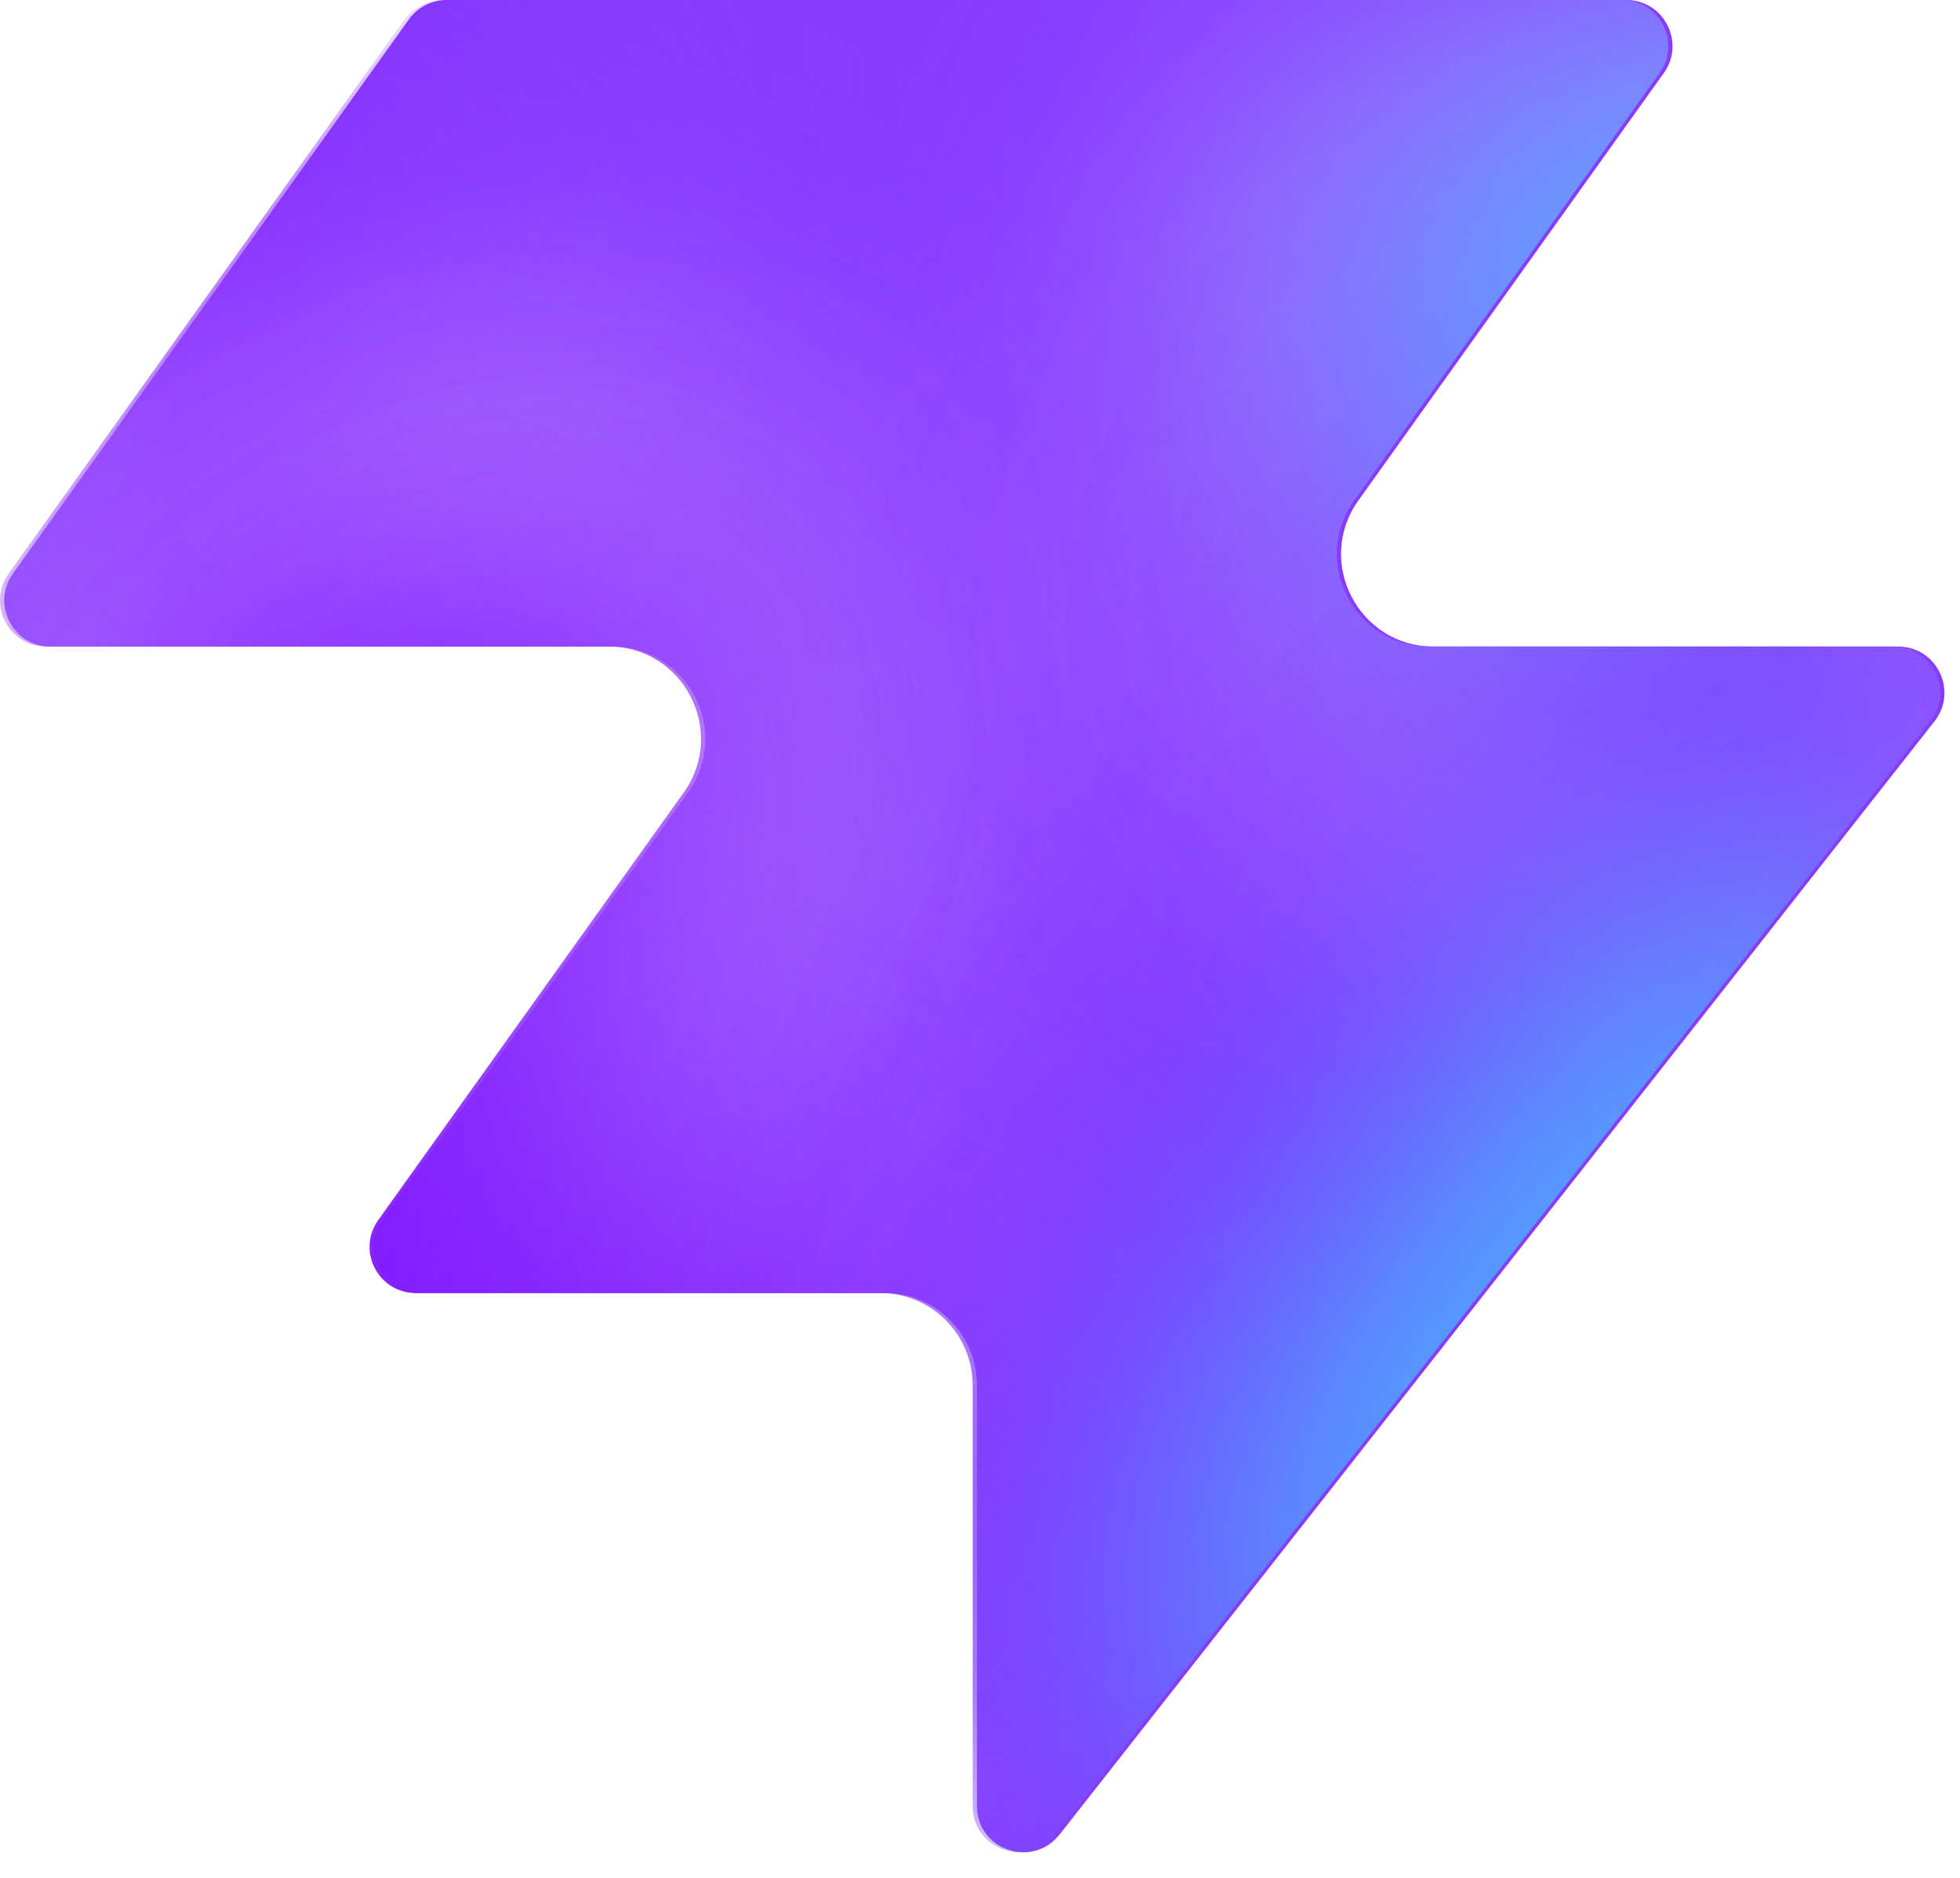
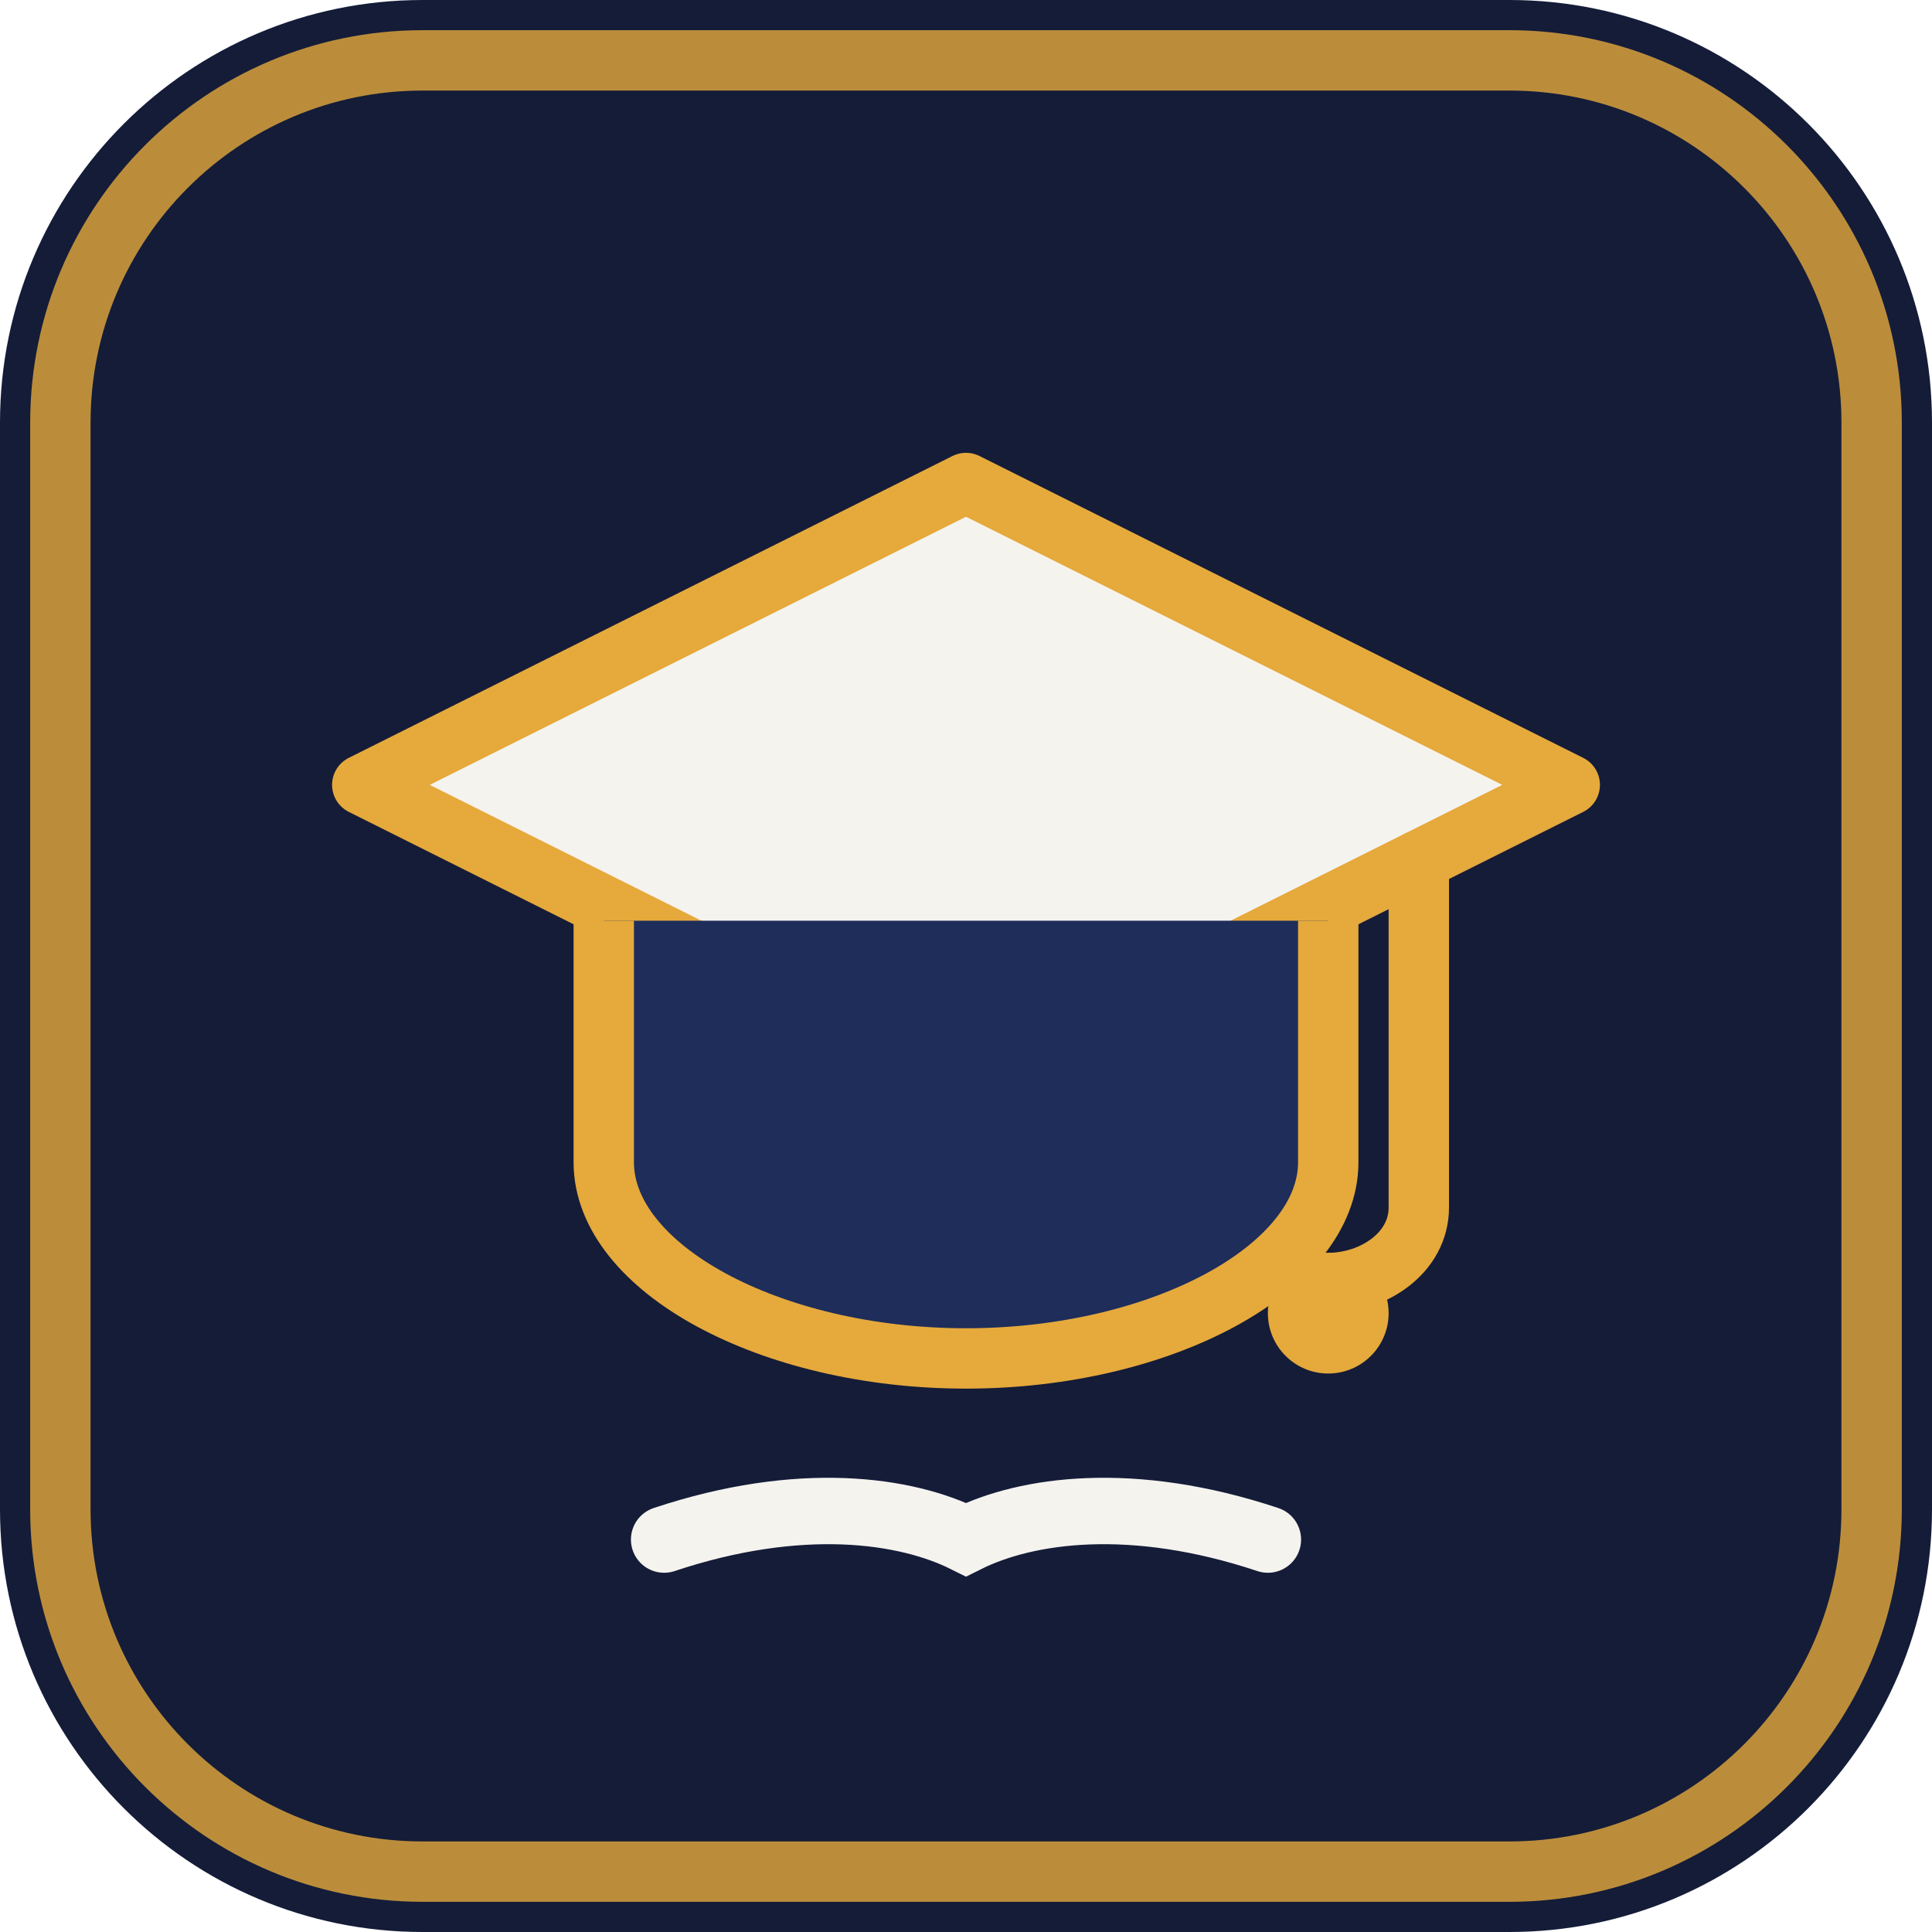
- <svg xmlns="http://www.w3.org/2000/svg" width="48" height="46" fill="none" viewBox="0 0 48 46">
-   <path fill="#863bff" d="M25.946 44.938c-.664.845-2.021.375-2.021-.698V33.937a2.26 2.26 0 0 0-2.262-2.262H10.287c-.92 0-1.456-1.04-.92-1.788l7.48-10.471c1.07-1.497 0-3.578-1.842-3.578H1.237c-.92 0-1.456-1.04-.92-1.788L10.013.474c.214-.297.556-.474.92-.474h28.894c.92 0 1.456 1.04.92 1.788l-7.48 10.471c-1.07 1.498 0 3.579 1.842 3.579h11.377c.943 0 1.473 1.088.89 1.83L25.947 44.94z" style="fill:#863bff;fill:color(display-p3 .525 .23 1);fill-opacity:1" />
-   <mask id="a" width="48" height="46" x="0" y="0" maskUnits="userSpaceOnUse" style="mask-type:alpha">
-     <path fill="#000" d="M25.842 44.938c-.664.844-2.021.375-2.021-.698V33.937a2.26 2.26 0 0 0-2.262-2.262H10.183c-.92 0-1.456-1.04-.92-1.788l7.48-10.471c1.07-1.498 0-3.579-1.842-3.579H1.133c-.92 0-1.456-1.04-.92-1.787L9.91.473c.214-.297.556-.474.92-.474h28.894c.92 0 1.456 1.04.92 1.788l-7.48 10.471c-1.07 1.498 0 3.578 1.842 3.578h11.377c.943 0 1.473 1.088.89 1.832L25.843 44.94z" style="fill:#000;fill-opacity:1" />
-   </mask>
-   <g mask="url(#a)">
-     <g filter="url(#b)">
-       <ellipse cx="5.508" cy="14.704" fill="#ede6ff" rx="5.508" ry="14.704" style="fill:#ede6ff;fill:color(display-p3 .927 .903 1);fill-opacity:1" transform="matrix(.00324 1 1 -.00324 -4.47 31.516)" />
-     </g>
-     <g filter="url(#c)">
-       <ellipse cx="10.399" cy="29.851" fill="#ede6ff" rx="10.399" ry="29.851" style="fill:#ede6ff;fill:color(display-p3 .927 .903 1);fill-opacity:1" transform="matrix(.00324 1 1 -.00324 -39.328 7.883)" />
-     </g>
-     <g filter="url(#d)">
-       <ellipse cx="5.508" cy="30.487" fill="#7e14ff" rx="5.508" ry="30.487" style="fill:#7e14ff;fill:color(display-p3 .492 .077 1);fill-opacity:1" transform="rotate(89.814 -25.913 -14.639)scale(1 -1)" />
-     </g>
-     <g filter="url(#e)">
-       <ellipse cx="5.508" cy="30.599" fill="#7e14ff" rx="5.508" ry="30.599" style="fill:#7e14ff;fill:color(display-p3 .492 .077 1);fill-opacity:1" transform="rotate(89.814 -32.644 -3.334)scale(1 -1)" />
-     </g>
-     <g filter="url(#f)">
-       <ellipse cx="5.508" cy="30.599" fill="#7e14ff" rx="5.508" ry="30.599" style="fill:#7e14ff;fill:color(display-p3 .492 .077 1);fill-opacity:1" transform="matrix(.00324 1 1 -.00324 -34.34 30.47)" />
-     </g>
-     <g filter="url(#g)">
-       <ellipse cx="14.072" cy="22.078" fill="#ede6ff" rx="14.072" ry="22.078" style="fill:#ede6ff;fill:color(display-p3 .927 .903 1);fill-opacity:1" transform="rotate(93.35 24.506 48.493)scale(-1 1)" />
-     </g>
-     <g filter="url(#h)">
-       <ellipse cx="3.47" cy="21.501" fill="#7e14ff" rx="3.47" ry="21.501" style="fill:#7e14ff;fill:color(display-p3 .492 .077 1);fill-opacity:1" transform="rotate(89.009 28.708 47.59)scale(-1 1)" />
-     </g>
-     <g filter="url(#i)">
-       <ellipse cx="3.47" cy="21.501" fill="#7e14ff" rx="3.47" ry="21.501" style="fill:#7e14ff;fill:color(display-p3 .492 .077 1);fill-opacity:1" transform="rotate(89.009 28.708 47.59)scale(-1 1)" />
-     </g>
-     <g filter="url(#j)">
-       <ellipse cx=".387" cy="8.972" fill="#7e14ff" rx="4.407" ry="29.108" style="fill:#7e14ff;fill:color(display-p3 .492 .077 1);fill-opacity:1" transform="rotate(39.51 .387 8.972)" />
-     </g>
-     <g filter="url(#k)">
-       <ellipse cx="47.523" cy="-6.092" fill="#7e14ff" rx="4.407" ry="29.108" style="fill:#7e14ff;fill:color(display-p3 .492 .077 1);fill-opacity:1" transform="rotate(37.892 47.523 -6.092)" />
-     </g>
-     <g filter="url(#l)">
-       <ellipse cx="41.412" cy="6.333" fill="#47bfff" rx="5.971" ry="9.665" style="fill:#47bfff;fill:color(display-p3 .28 .748 1);fill-opacity:1" transform="rotate(37.892 41.412 6.333)" />
-     </g>
-     <g filter="url(#m)">
-       <ellipse cx="-1.879" cy="38.332" fill="#7e14ff" rx="4.407" ry="29.108" style="fill:#7e14ff;fill:color(display-p3 .492 .077 1);fill-opacity:1" transform="rotate(37.892 -1.88 38.332)" />
-     </g>
-     <g filter="url(#n)">
-       <ellipse cx="-1.879" cy="38.332" fill="#7e14ff" rx="4.407" ry="29.108" style="fill:#7e14ff;fill:color(display-p3 .492 .077 1);fill-opacity:1" transform="rotate(37.892 -1.88 38.332)" />
-     </g>
-     <g filter="url(#o)">
-       <ellipse cx="35.651" cy="29.907" fill="#7e14ff" rx="4.407" ry="29.108" style="fill:#7e14ff;fill:color(display-p3 .492 .077 1);fill-opacity:1" transform="rotate(37.892 35.651 29.907)" />
-     </g>
-     <g filter="url(#p)">
-       <ellipse cx="38.418" cy="32.4" fill="#47bfff" rx="5.971" ry="15.297" style="fill:#47bfff;fill:color(display-p3 .28 .748 1);fill-opacity:1" transform="rotate(37.892 38.418 32.4)" />
-     </g>
-   </g>
-   <defs>
-     <filter id="b" width="60.045" height="41.654" x="-19.77" y="16.149" color-interpolation-filters="sRGB" filterUnits="userSpaceOnUse">
-       <feFlood flood-opacity="0" result="BackgroundImageFix" />
-       <feBlend in="SourceGraphic" in2="BackgroundImageFix" result="shape" />
-       <feGaussianBlur result="effect1_foregroundBlur_2002_17158" stdDeviation="7.659" />
-     </filter>
-     <filter id="c" width="90.34" height="51.437" x="-54.613" y="-7.533" color-interpolation-filters="sRGB" filterUnits="userSpaceOnUse">
-       <feFlood flood-opacity="0" result="BackgroundImageFix" />
-       <feBlend in="SourceGraphic" in2="BackgroundImageFix" result="shape" />
-       <feGaussianBlur result="effect1_foregroundBlur_2002_17158" stdDeviation="7.659" />
-     </filter>
-     <filter id="d" width="79.355" height="29.4" x="-49.64" y="2.03" color-interpolation-filters="sRGB" filterUnits="userSpaceOnUse">
-       <feFlood flood-opacity="0" result="BackgroundImageFix" />
-       <feBlend in="SourceGraphic" in2="BackgroundImageFix" result="shape" />
-       <feGaussianBlur result="effect1_foregroundBlur_2002_17158" stdDeviation="4.596" />
-     </filter>
-     <filter id="e" width="79.579" height="29.4" x="-45.045" y="20.029" color-interpolation-filters="sRGB" filterUnits="userSpaceOnUse">
-       <feFlood flood-opacity="0" result="BackgroundImageFix" />
-       <feBlend in="SourceGraphic" in2="BackgroundImageFix" result="shape" />
-       <feGaussianBlur result="effect1_foregroundBlur_2002_17158" stdDeviation="4.596" />
-     </filter>
-     <filter id="f" width="79.579" height="29.4" x="-43.513" y="21.178" color-interpolation-filters="sRGB" filterUnits="userSpaceOnUse">
-       <feFlood flood-opacity="0" result="BackgroundImageFix" />
-       <feBlend in="SourceGraphic" in2="BackgroundImageFix" result="shape" />
-       <feGaussianBlur result="effect1_foregroundBlur_2002_17158" stdDeviation="4.596" />
-     </filter>
-     <filter id="g" width="74.749" height="58.852" x="15.756" y="-17.901" color-interpolation-filters="sRGB" filterUnits="userSpaceOnUse">
-       <feFlood flood-opacity="0" result="BackgroundImageFix" />
-       <feBlend in="SourceGraphic" in2="BackgroundImageFix" result="shape" />
-       <feGaussianBlur result="effect1_foregroundBlur_2002_17158" stdDeviation="7.659" />
-     </filter>
-     <filter id="h" width="61.377" height="25.362" x="23.548" y="2.284" color-interpolation-filters="sRGB" filterUnits="userSpaceOnUse">
-       <feFlood flood-opacity="0" result="BackgroundImageFix" />
-       <feBlend in="SourceGraphic" in2="BackgroundImageFix" result="shape" />
-       <feGaussianBlur result="effect1_foregroundBlur_2002_17158" stdDeviation="4.596" />
-     </filter>
-     <filter id="i" width="61.377" height="25.362" x="23.548" y="2.284" color-interpolation-filters="sRGB" filterUnits="userSpaceOnUse">
-       <feFlood flood-opacity="0" result="BackgroundImageFix" />
-       <feBlend in="SourceGraphic" in2="BackgroundImageFix" result="shape" />
-       <feGaussianBlur result="effect1_foregroundBlur_2002_17158" stdDeviation="4.596" />
-     </filter>
-     <filter id="j" width="56.045" height="63.649" x="-27.636" y="-22.853" color-interpolation-filters="sRGB" filterUnits="userSpaceOnUse">
-       <feFlood flood-opacity="0" result="BackgroundImageFix" />
-       <feBlend in="SourceGraphic" in2="BackgroundImageFix" result="shape" />
-       <feGaussianBlur result="effect1_foregroundBlur_2002_17158" stdDeviation="4.596" />
-     </filter>
-     <filter id="k" width="54.814" height="64.646" x="20.116" y="-38.415" color-interpolation-filters="sRGB" filterUnits="userSpaceOnUse">
-       <feFlood flood-opacity="0" result="BackgroundImageFix" />
-       <feBlend in="SourceGraphic" in2="BackgroundImageFix" result="shape" />
-       <feGaussianBlur result="effect1_foregroundBlur_2002_17158" stdDeviation="4.596" />
-     </filter>
-     <filter id="l" width="33.541" height="35.313" x="24.641" y="-11.323" color-interpolation-filters="sRGB" filterUnits="userSpaceOnUse">
-       <feFlood flood-opacity="0" result="BackgroundImageFix" />
-       <feBlend in="SourceGraphic" in2="BackgroundImageFix" result="shape" />
-       <feGaussianBlur result="effect1_foregroundBlur_2002_17158" stdDeviation="4.596" />
-     </filter>
-     <filter id="m" width="54.814" height="64.646" x="-29.286" y="6.009" color-interpolation-filters="sRGB" filterUnits="userSpaceOnUse">
-       <feFlood flood-opacity="0" result="BackgroundImageFix" />
-       <feBlend in="SourceGraphic" in2="BackgroundImageFix" result="shape" />
-       <feGaussianBlur result="effect1_foregroundBlur_2002_17158" stdDeviation="4.596" />
-     </filter>
-     <filter id="n" width="54.814" height="64.646" x="-29.286" y="6.009" color-interpolation-filters="sRGB" filterUnits="userSpaceOnUse">
-       <feFlood flood-opacity="0" result="BackgroundImageFix" />
-       <feBlend in="SourceGraphic" in2="BackgroundImageFix" result="shape" />
-       <feGaussianBlur result="effect1_foregroundBlur_2002_17158" stdDeviation="4.596" />
-     </filter>
-     <filter id="o" width="54.814" height="64.646" x="8.244" y="-2.416" color-interpolation-filters="sRGB" filterUnits="userSpaceOnUse">
-       <feFlood flood-opacity="0" result="BackgroundImageFix" />
-       <feBlend in="SourceGraphic" in2="BackgroundImageFix" result="shape" />
-       <feGaussianBlur result="effect1_foregroundBlur_2002_17158" stdDeviation="4.596" />
-     </filter>
-     <filter id="p" width="39.409" height="43.623" x="18.713" y="10.588" color-interpolation-filters="sRGB" filterUnits="userSpaceOnUse">
-       <feFlood flood-opacity="0" result="BackgroundImageFix" />
-       <feBlend in="SourceGraphic" in2="BackgroundImageFix" result="shape" />
-       <feGaussianBlur result="effect1_foregroundBlur_2002_17158" stdDeviation="4.596" />
-     </filter>
-   </defs>
+ <svg xmlns="http://www.w3.org/2000/svg" viewBox="0 0 64 64" fill="none">
+   <rect width="64" height="64" rx="14" fill="#141C38" />
+   <rect x="2" y="2" width="60" height="60" rx="12" stroke="#E5A93C" stroke-width="2" stroke-opacity="0.8" />
+   <polygon points="32,16 52,26 32,36 12,26" fill="#F5F3EE" stroke="#E5A93C" stroke-width="2" stroke-linejoin="round" />
+   <path d="M20 30.5V38.5C20 42 25.5 45 32 45C38.5 45 44 42 44 38.5V30.5" fill="#1E2D5A" stroke="#E5A93C" stroke-width="2" />
+   <path d="M47 28.5V40C47 41.5 45.5 42.5 44 42.5" stroke="#E5A93C" stroke-width="2" stroke-linecap="round" />
+   <circle cx="44" cy="43.5" r="2" fill="#E5A93C" />
+   <path d="M22 51C26.5 49.5 30 50 32 51C34 50 37.5 49.5 42 51" stroke="#F5F3EE" stroke-width="2.2" stroke-linecap="round" />
</svg>
